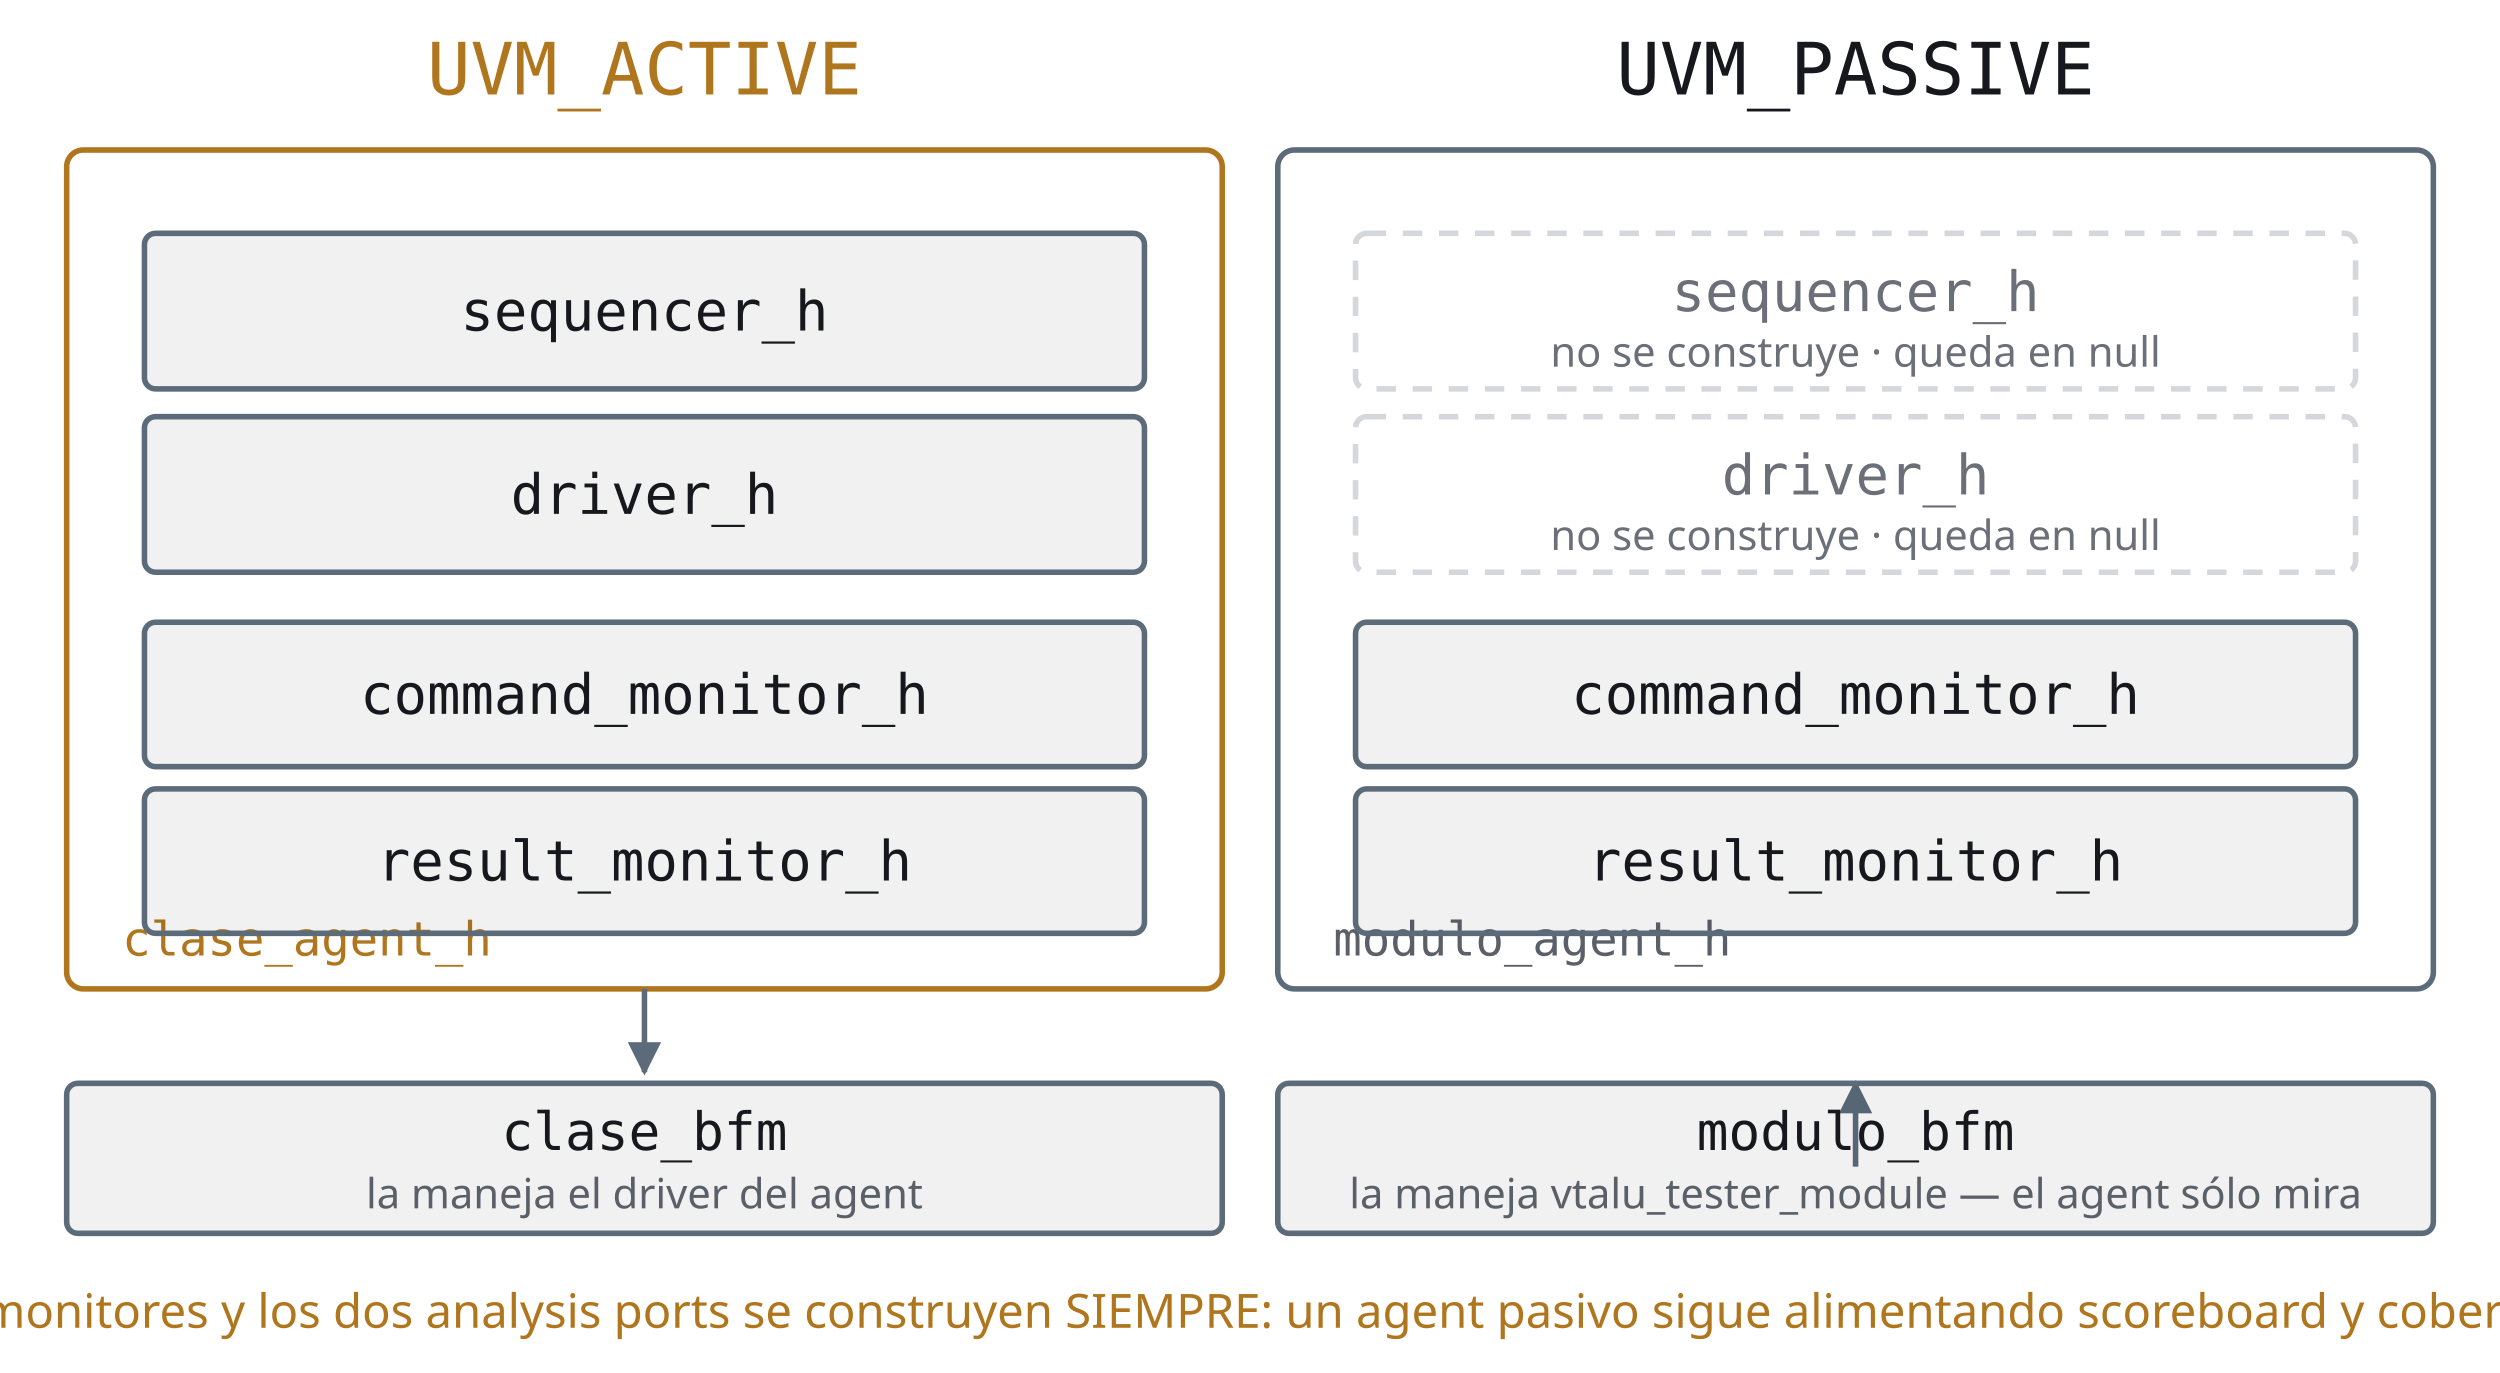
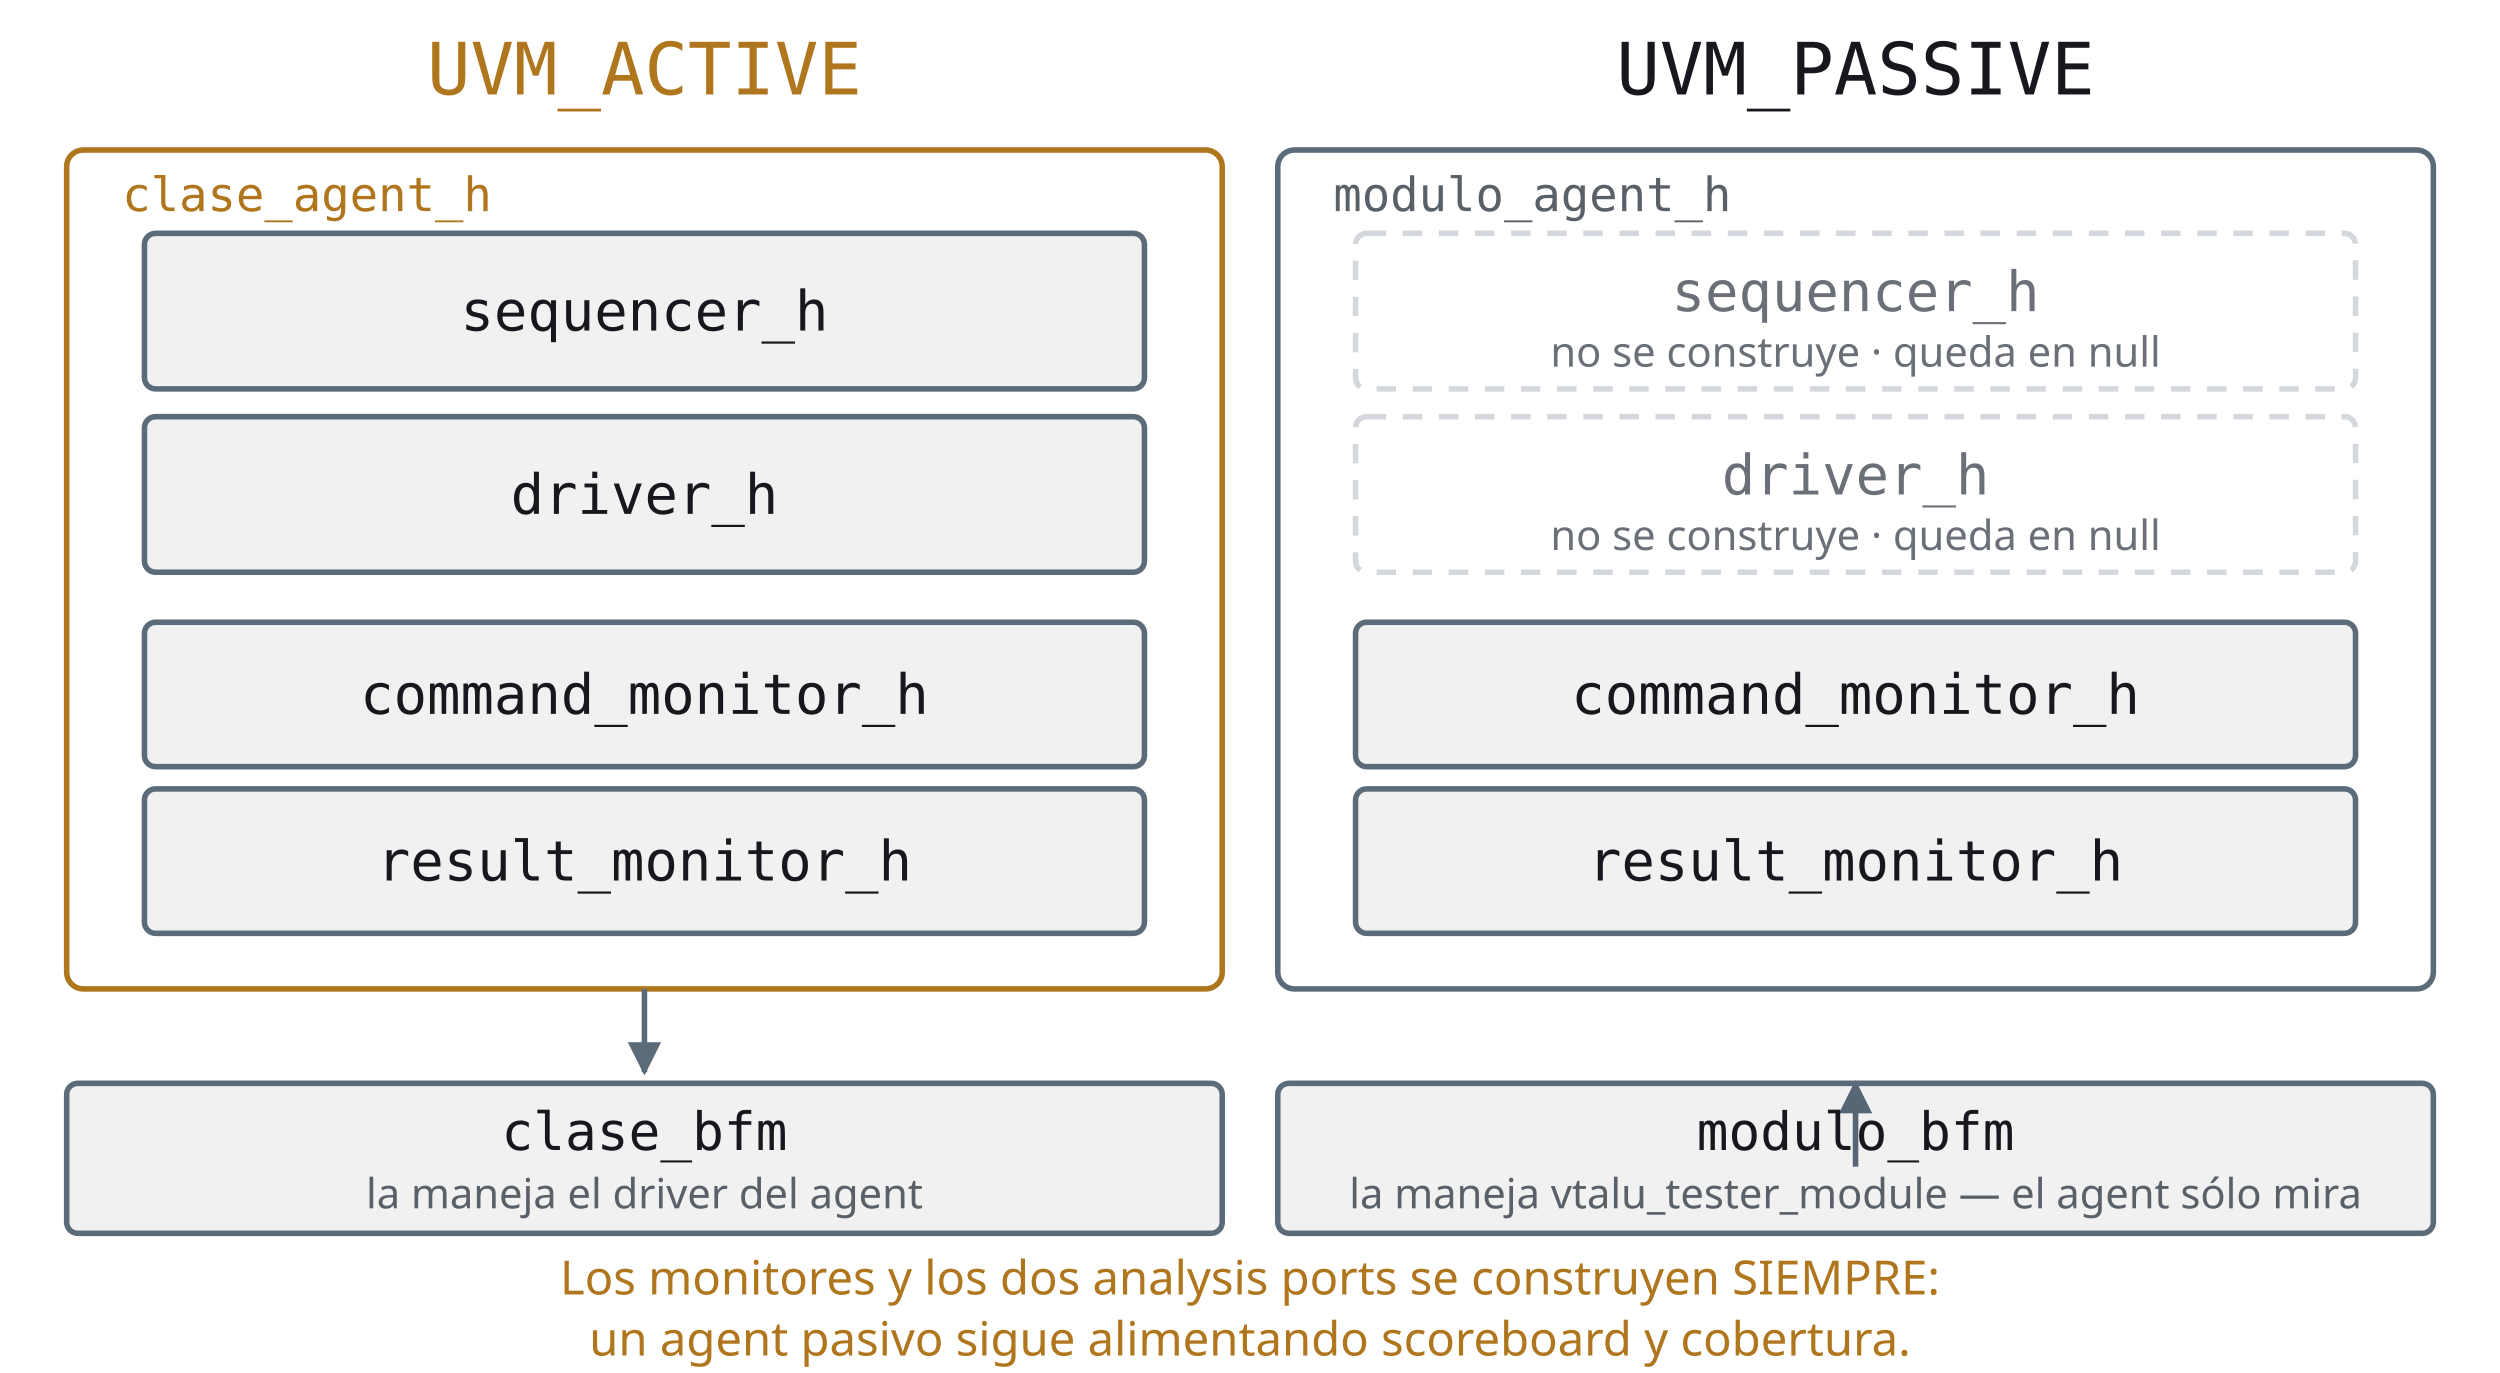
<svg xmlns="http://www.w3.org/2000/svg" viewBox="0 0 900 494" font-family="IBM Plex Sans, system-ui, sans-serif">
  <defs>
    <marker id="a" viewBox="0 0 10 10" refX="9" refY="5" markerWidth="6" markerHeight="6" orient="auto-start-reverse">
      <path d="M0,0 L10,5 L0,10 z" fill="#5b6b7a" />
    </marker>
  </defs>
  <text x="232" y="34" fill="#b0761d" font-size="26" text-anchor="middle" font-family="IBM Plex Mono, ui-monospace, monospace">UVM_ACTIVE</text>
  <text x="668" y="34" fill="#16181d" font-size="26" text-anchor="middle" font-family="IBM Plex Mono, ui-monospace, monospace">UVM_PASSIVE</text>
  <rect x="24" y="54" width="416" height="302" rx="6" fill="none" stroke="#b0761d" stroke-width="2" />
-   <text x="44" y="344" fill="#b0761d" font-size="17" font-family="IBM Plex Mono, ui-monospace, monospace">clase_agent_h</text>
+   <text x="44" y="76" fill="#b0761d" font-size="17" font-family="IBM Plex Mono, ui-monospace, monospace">clase_agent_h</text>
  <rect x="52" y="84" width="360" height="56" rx="4" fill="#16181d" opacity="0.06" />
  <rect x="52" y="84" width="360" height="56" rx="4" fill="none" stroke="#5b6b7a" stroke-width="2" />
  <text x="232" y="119" fill="#16181d" font-size="20" text-anchor="middle" font-family="IBM Plex Mono, ui-monospace, monospace">sequencer_h</text>
  <rect x="52" y="150" width="360" height="56" rx="4" fill="#16181d" opacity="0.06" />
  <rect x="52" y="150" width="360" height="56" rx="4" fill="none" stroke="#5b6b7a" stroke-width="2" />
  <text x="232" y="185" fill="#16181d" font-size="20" text-anchor="middle" font-family="IBM Plex Mono, ui-monospace, monospace">driver_h</text>
  <rect x="52" y="224" width="360" height="52" rx="4" fill="#16181d" opacity="0.06" />
  <rect x="52" y="224" width="360" height="52" rx="4" fill="none" stroke="#5b6b7a" stroke-width="2" />
  <text x="232" y="257" fill="#16181d" font-size="20" text-anchor="middle" font-family="IBM Plex Mono, ui-monospace, monospace">command_monitor_h</text>
  <rect x="52" y="284" width="360" height="52" rx="4" fill="#16181d" opacity="0.06" />
  <rect x="52" y="284" width="360" height="52" rx="4" fill="none" stroke="#5b6b7a" stroke-width="2" />
  <text x="232" y="317" fill="#16181d" font-size="20" text-anchor="middle" font-family="IBM Plex Mono, ui-monospace, monospace">result_monitor_h</text>
  <rect x="460" y="54" width="416" height="302" rx="6" fill="none" stroke="#5b6b7a" stroke-width="2" />
-   <text x="480" y="344" fill="#5a6068" font-size="17" font-family="IBM Plex Mono, ui-monospace, monospace">modulo_agent_h</text>
+   <text x="480" y="76" fill="#5a6068" font-size="17" font-family="IBM Plex Mono, ui-monospace, monospace">modulo_agent_h</text>
  <rect x="488" y="84" width="360" height="56" rx="4" fill="none" stroke="#d4d7dc" stroke-width="2" stroke-dasharray="7 6" />
  <text x="668" y="112" fill="#6b7078" font-size="20" text-anchor="middle" font-family="IBM Plex Mono, ui-monospace, monospace">sequencer_h</text>
  <text x="668" y="132" fill="#6b7078" font-size="15" text-anchor="middle">no se construye · queda en null</text>
  <rect x="488" y="150" width="360" height="56" rx="4" fill="none" stroke="#d4d7dc" stroke-width="2" stroke-dasharray="7 6" />
  <text x="668" y="178" fill="#6b7078" font-size="20" text-anchor="middle" font-family="IBM Plex Mono, ui-monospace, monospace">driver_h</text>
  <text x="668" y="198" fill="#6b7078" font-size="15" text-anchor="middle">no se construye · queda en null</text>
  <rect x="488" y="224" width="360" height="52" rx="4" fill="#16181d" opacity="0.06" />
  <rect x="488" y="224" width="360" height="52" rx="4" fill="none" stroke="#5b6b7a" stroke-width="2" />
  <text x="668" y="257" fill="#16181d" font-size="20" text-anchor="middle" font-family="IBM Plex Mono, ui-monospace, monospace">command_monitor_h</text>
  <rect x="488" y="284" width="360" height="52" rx="4" fill="#16181d" opacity="0.06" />
  <rect x="488" y="284" width="360" height="52" rx="4" fill="none" stroke="#5b6b7a" stroke-width="2" />
  <text x="668" y="317" fill="#16181d" font-size="20" text-anchor="middle" font-family="IBM Plex Mono, ui-monospace, monospace">result_monitor_h</text>
  <path d="M232,356 V386" fill="none" stroke="#5b6b7a" stroke-width="2" marker-end="url(#a)" />
  <path d="M668,420 V390" fill="none" stroke="#5b6b7a" stroke-width="2" marker-end="url(#a)" />
  <rect x="24" y="390" width="416" height="54" rx="4" fill="#16181d" opacity="0.06" />
  <rect x="24" y="390" width="416" height="54" rx="4" fill="none" stroke="#5b6b7a" stroke-width="2" />
  <text x="232" y="414" fill="#16181d" font-size="19" text-anchor="middle" font-family="IBM Plex Mono, ui-monospace, monospace">clase_bfm</text>
  <text x="232" y="435" fill="#5a6068" font-size="15" text-anchor="middle">la maneja el driver del agent</text>
  <rect x="460" y="390" width="416" height="54" rx="4" fill="#16181d" opacity="0.06" />
  <rect x="460" y="390" width="416" height="54" rx="4" fill="none" stroke="#5b6b7a" stroke-width="2" />
  <text x="668" y="414" fill="#16181d" font-size="19" text-anchor="middle" font-family="IBM Plex Mono, ui-monospace, monospace">modulo_bfm</text>
  <text x="668" y="435" fill="#5a6068" font-size="15" text-anchor="middle">la maneja vtalu_tester_module — el agent sólo mira</text>
-   <text x="450" y="478" fill="#b0761d" font-size="17" text-anchor="middle">Los monitores y los dos analysis ports se construyen SIEMPRE: un agent pasivo sigue alimentando scoreboard y cobertura.</text>
+   <text x="450" y="466" fill="#b0761d" font-size="17" text-anchor="middle">Los monitores y los dos analysis ports se construyen SIEMPRE:</text>
+   <text x="450" y="488" fill="#b0761d" font-size="17" text-anchor="middle">un agent pasivo sigue alimentando scoreboard y cobertura.</text>
</svg>
